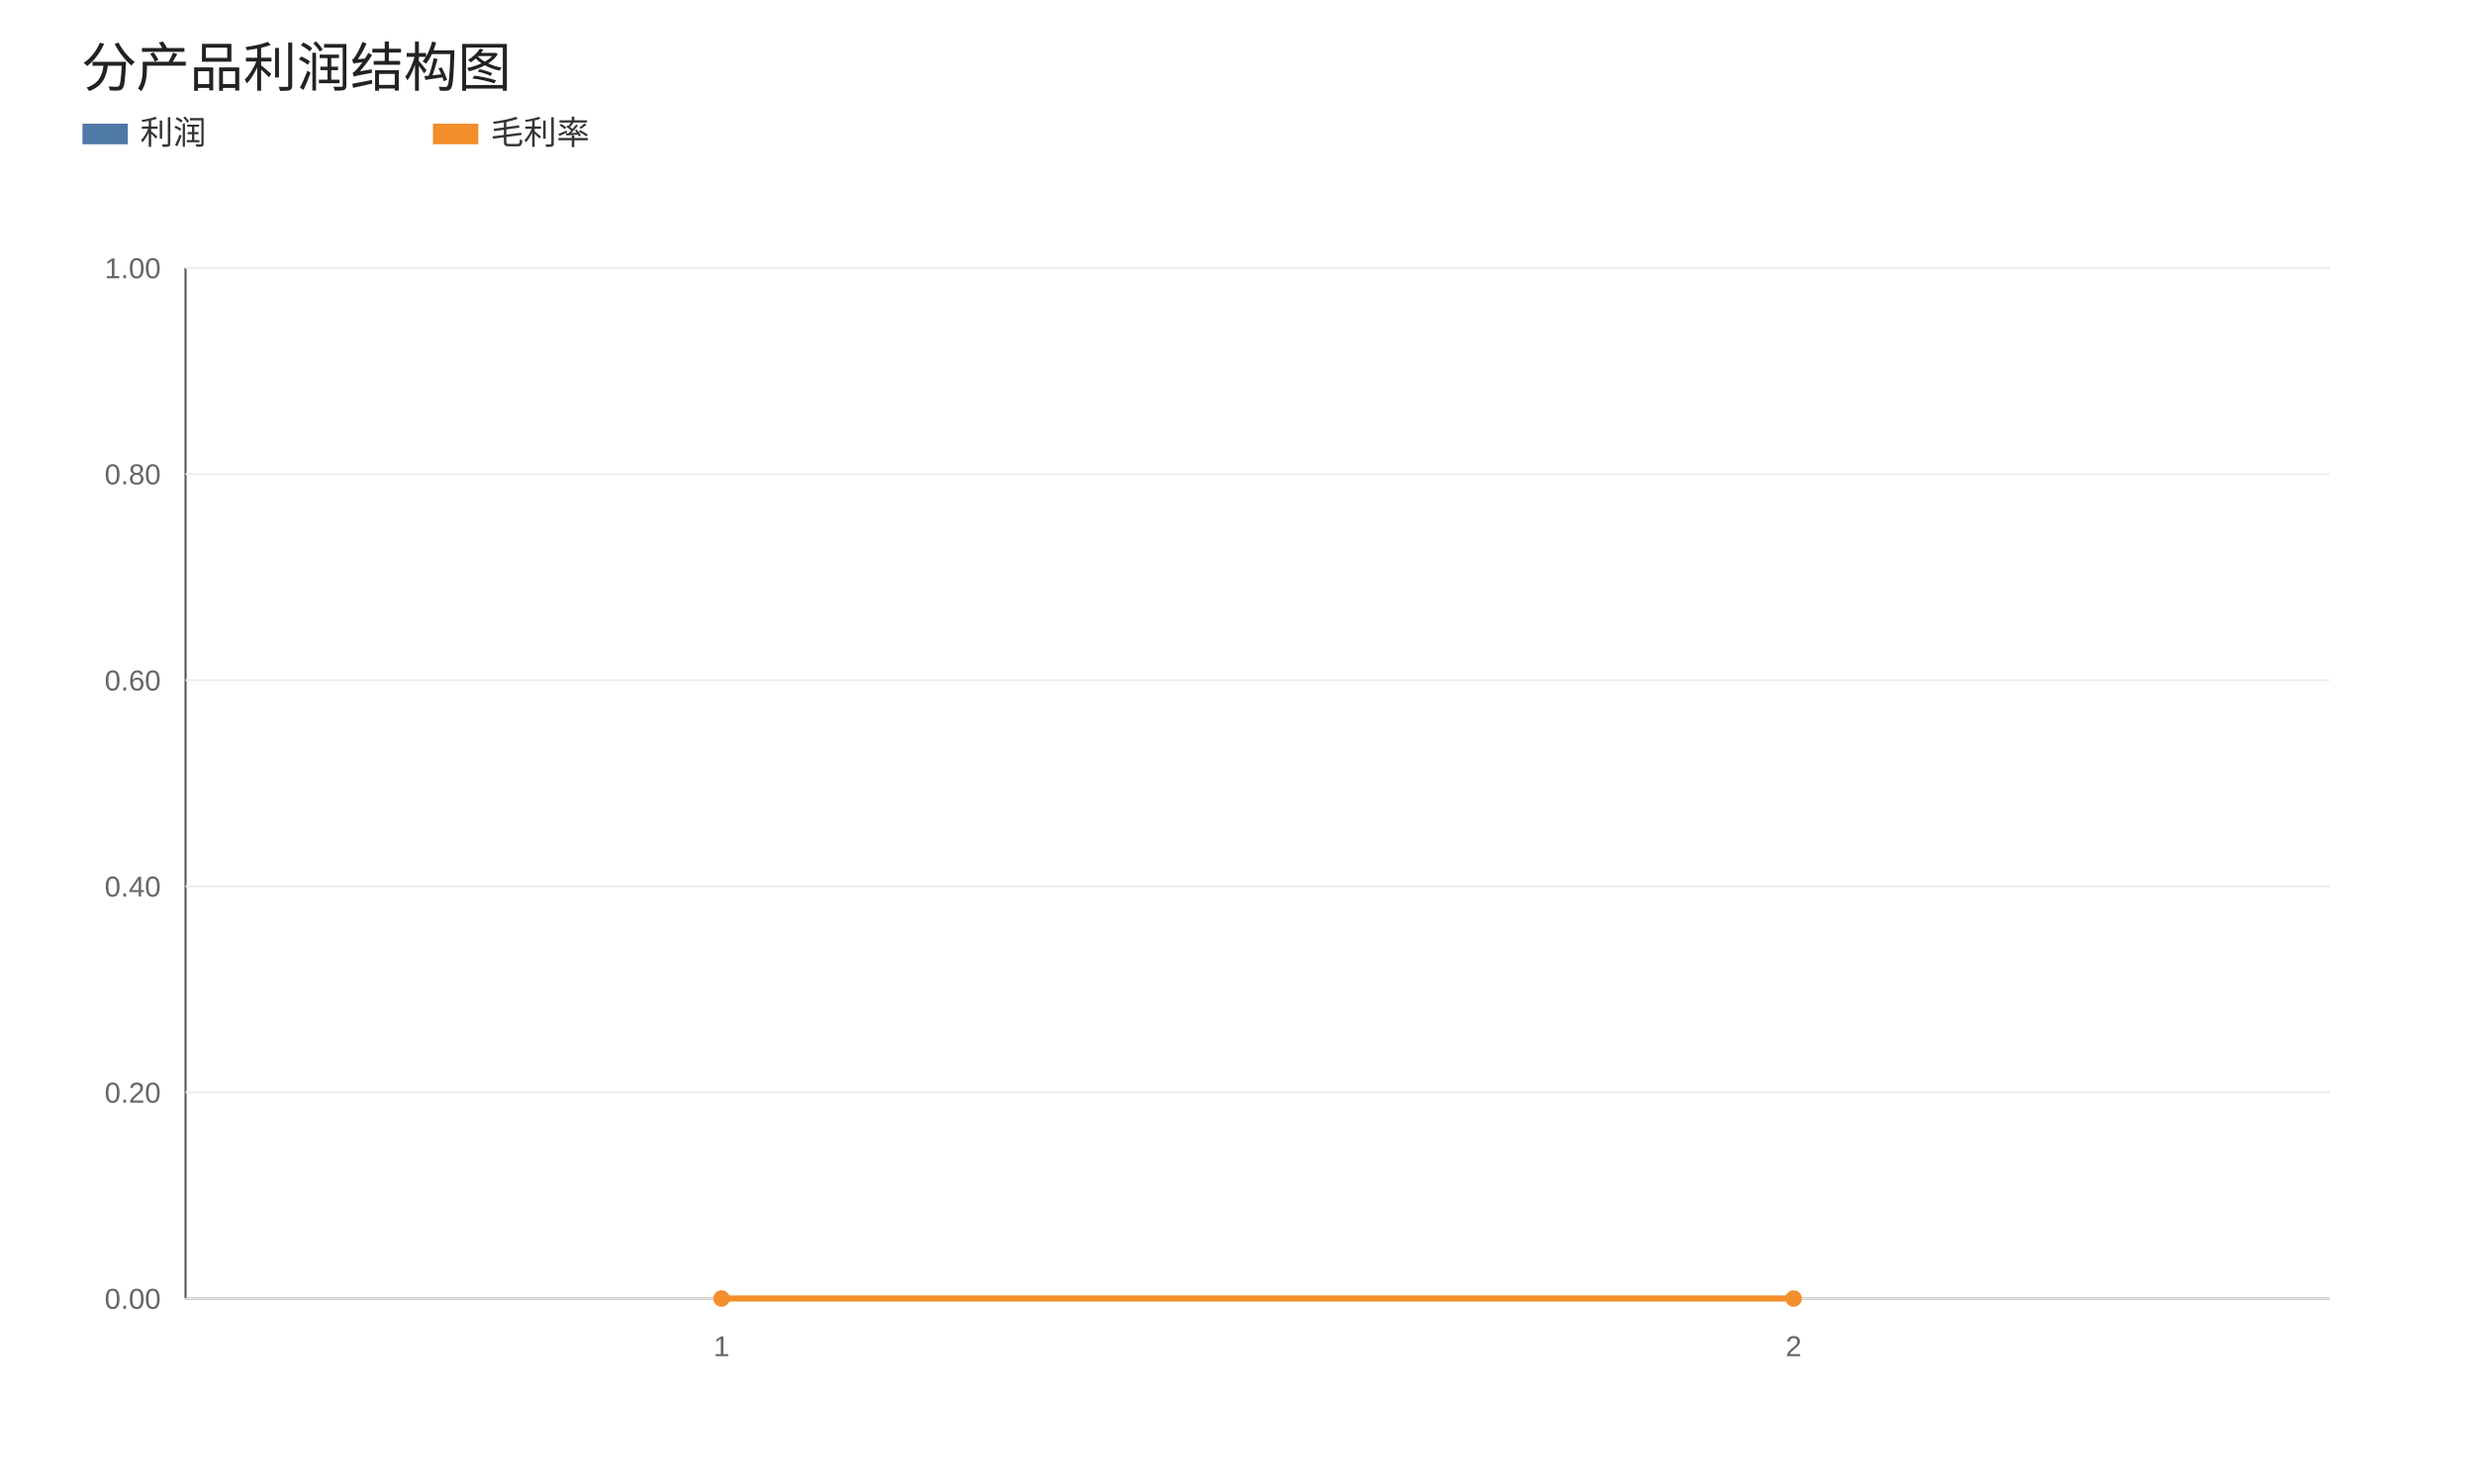
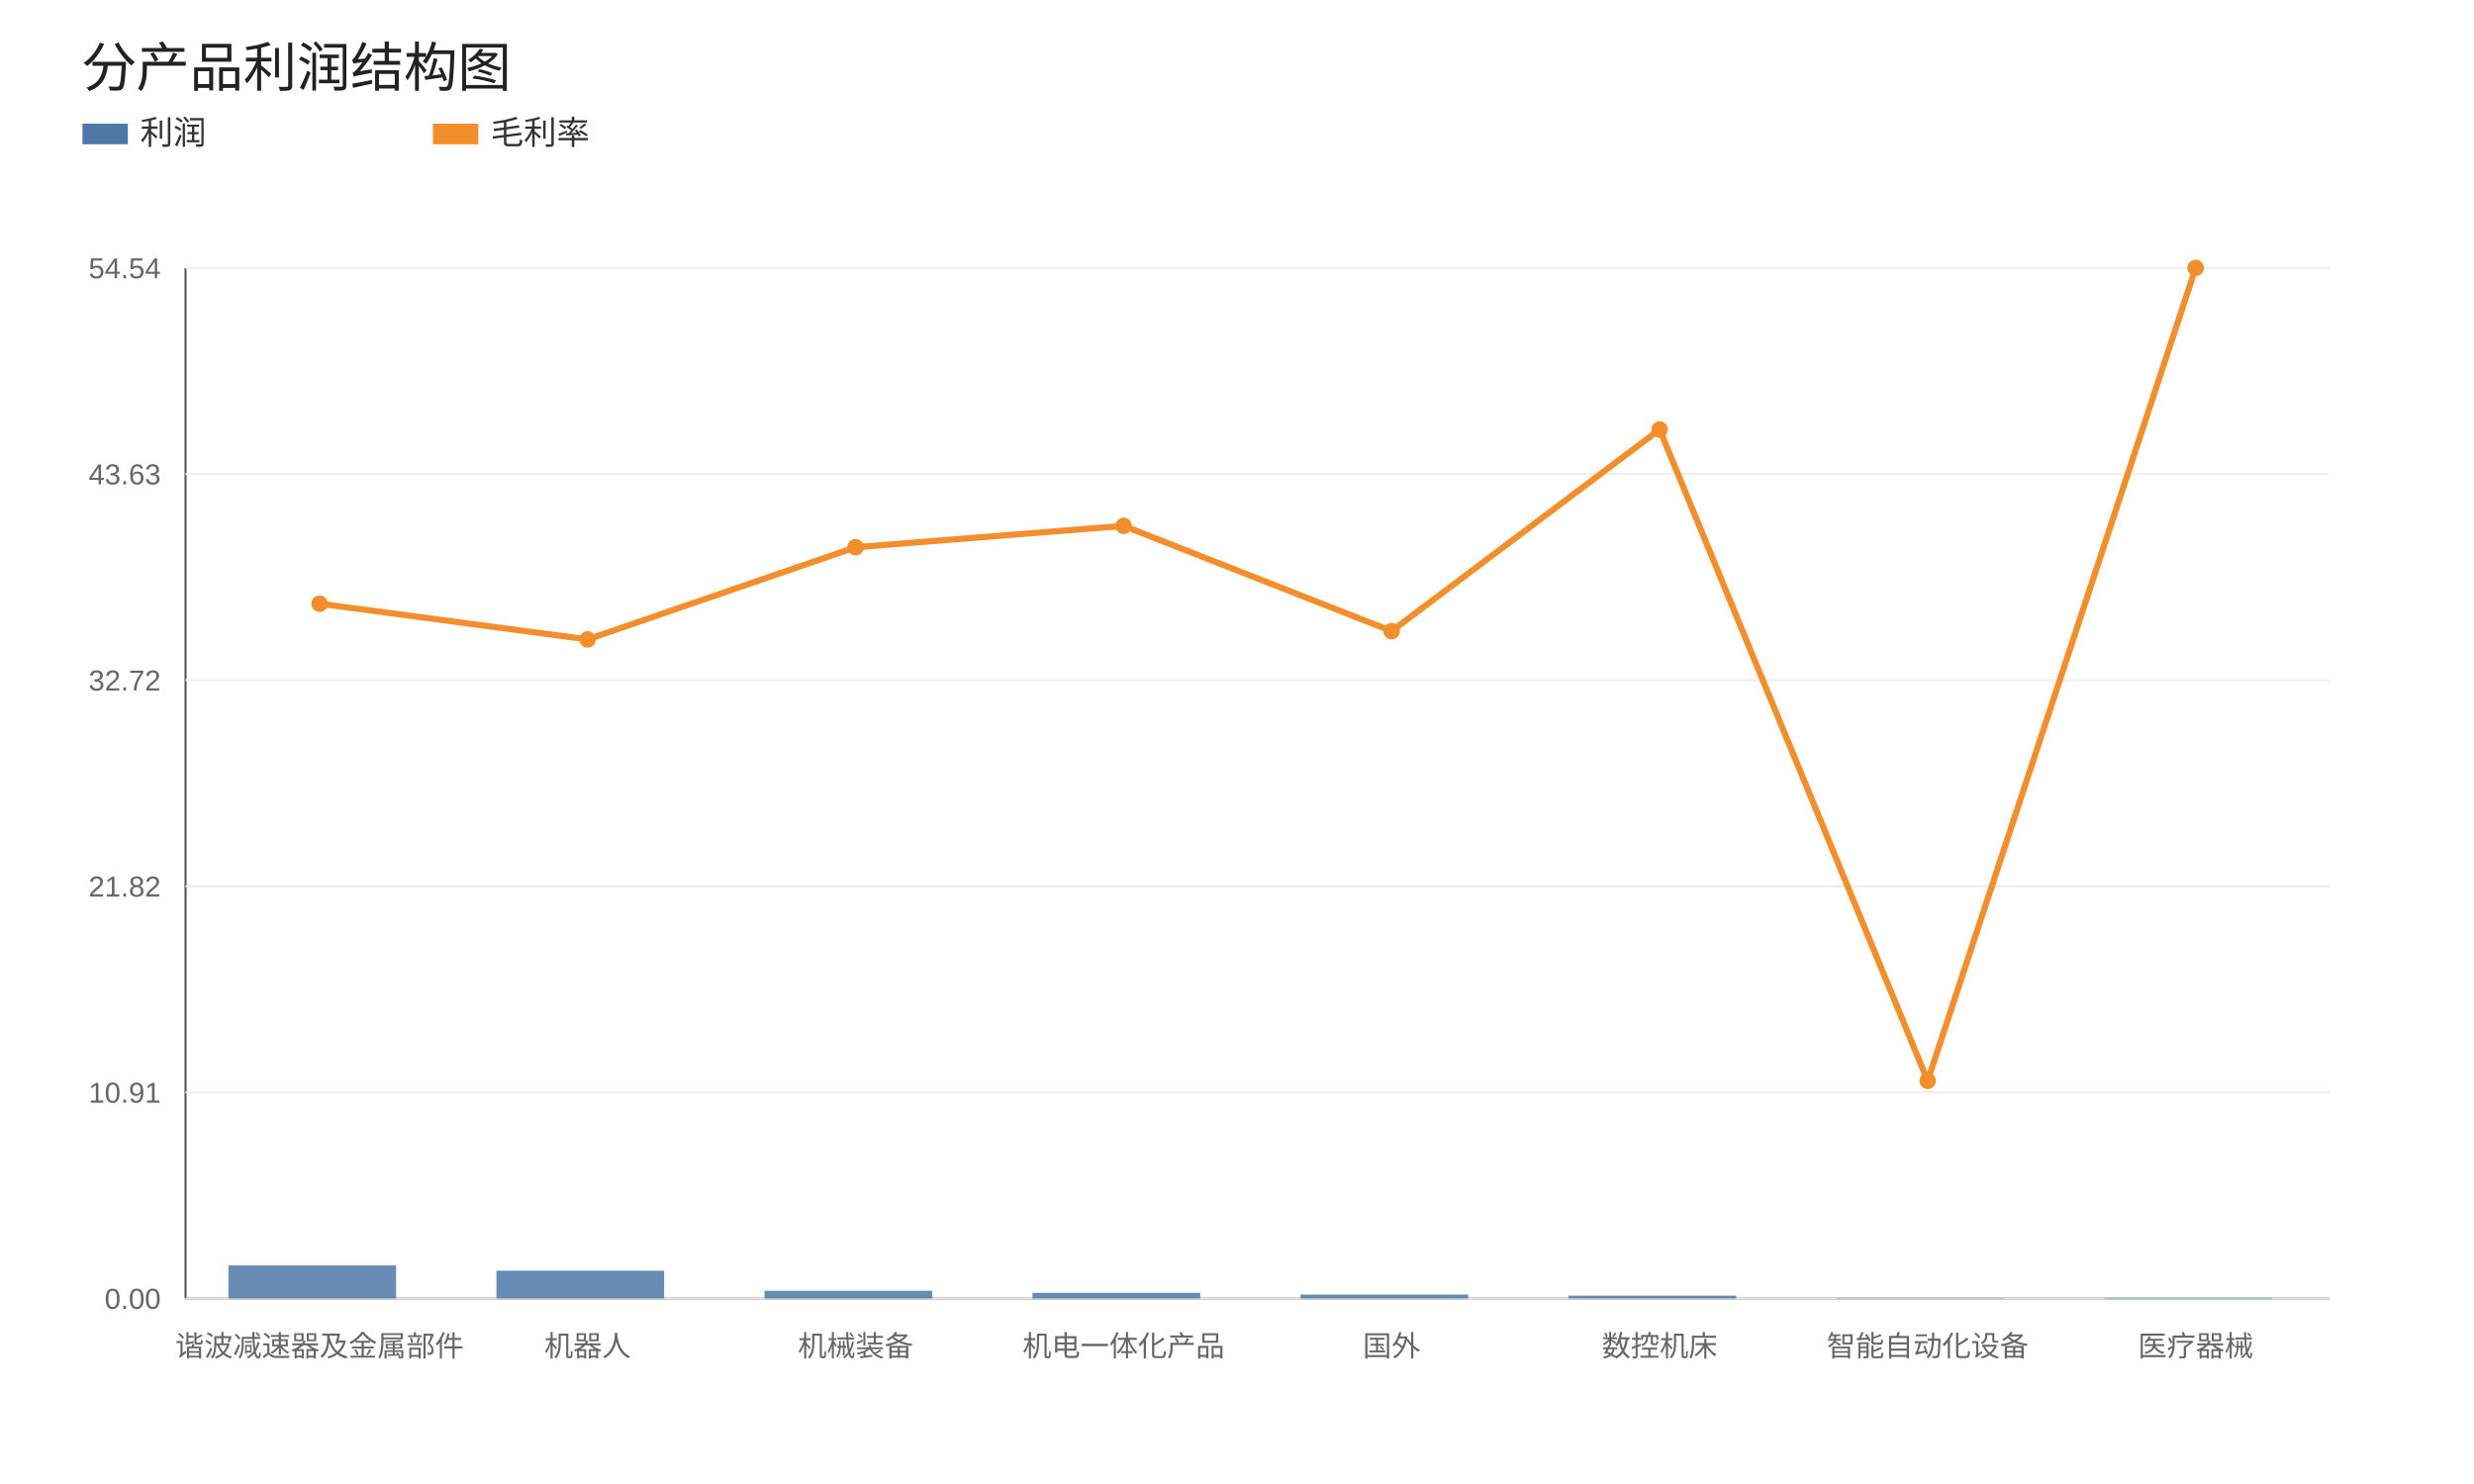
<svg xmlns="http://www.w3.org/2000/svg" width="1200" height="720" viewBox="0 0 1200 720">
  <rect x="0" y="0" width="100%" height="100%" fill="#ffffff" />
  <text x="40" y="42" font-size="26" font-family="Arial, PingFang SC, Microsoft YaHei, sans-serif" fill="#222">分产品利润结构图</text>
  <rect x="40" y="60" width="22" height="10" fill="#4E79A7" />
  <text x="68" y="70" font-size="16" font-family="Arial, PingFang SC, Microsoft YaHei, sans-serif" fill="#333">利润</text>
  <rect x="210" y="60" width="22" height="10" fill="#F28E2B" />
  <text x="238" y="70" font-size="16" font-family="Arial, PingFang SC, Microsoft YaHei, sans-serif" fill="#333">毛利率</text>
  <line x1="90" y1="130" x2="90" y2="630" stroke="#555" stroke-width="1" />
  <line x1="90" y1="630.0" x2="1130" y2="630.0" stroke="#555" stroke-width="1" />
  <line x1="90" y1="630.0" x2="1130" y2="630.0" stroke="#eee" stroke-width="1" />
  <text x="78" y="635.0" text-anchor="end" font-size="14" font-family="Arial, PingFang SC, Microsoft YaHei, sans-serif" fill="#666">0.00</text>
  <line x1="90" y1="530.0" x2="1130" y2="530.0" stroke="#eee" stroke-width="1" />
-   <text x="78" y="535.0" text-anchor="end" font-size="14" font-family="Arial, PingFang SC, Microsoft YaHei, sans-serif" fill="#666">0.20</text>
-   <line x1="90" y1="430.0" x2="1130" y2="430.0" stroke="#eee" stroke-width="1" />
-   <text x="78" y="435.0" text-anchor="end" font-size="14" font-family="Arial, PingFang SC, Microsoft YaHei, sans-serif" fill="#666">0.40</text>
-   <line x1="90" y1="330.0" x2="1130" y2="330.0" stroke="#eee" stroke-width="1" />
-   <text x="78" y="335.0" text-anchor="end" font-size="14" font-family="Arial, PingFang SC, Microsoft YaHei, sans-serif" fill="#666">0.60</text>
-   <line x1="90" y1="230" x2="1130" y2="230" stroke="#eee" stroke-width="1" />
-   <text x="78" y="235" text-anchor="end" font-size="14" font-family="Arial, PingFang SC, Microsoft YaHei, sans-serif" fill="#666">0.80</text>
+   <text x="78" y="535.0" text-anchor="end" font-size="14" font-family="Arial, PingFang SC, Microsoft YaHei, sans-serif" fill="#666">10.91</text>
+   <line x1="90" y1="430" x2="1130" y2="430" stroke="#eee" stroke-width="1" />
+   <text x="78" y="435" text-anchor="end" font-size="14" font-family="Arial, PingFang SC, Microsoft YaHei, sans-serif" fill="#666">21.82</text>
+   <line x1="90" y1="330" x2="1130" y2="330" stroke="#eee" stroke-width="1" />
+   <text x="78" y="335" text-anchor="end" font-size="14" font-family="Arial, PingFang SC, Microsoft YaHei, sans-serif" fill="#666">32.72</text>
+   <line x1="90" y1="230.0" x2="1130" y2="230.0" stroke="#eee" stroke-width="1" />
+   <text x="78" y="235.0" text-anchor="end" font-size="14" font-family="Arial, PingFang SC, Microsoft YaHei, sans-serif" fill="#666">43.63</text>
  <line x1="90" y1="130.0" x2="1130" y2="130.0" stroke="#eee" stroke-width="1" />
-   <text x="78" y="135.0" text-anchor="end" font-size="14" font-family="Arial, PingFang SC, Microsoft YaHei, sans-serif" fill="#666">1.00</text>
-   <text x="350.0" y="658" text-anchor="middle" font-size="14" font-family="Arial, PingFang SC, Microsoft YaHei, sans-serif" fill="#666">1</text>
-   <text x="870.0" y="658" text-anchor="middle" font-size="14" font-family="Arial, PingFang SC, Microsoft YaHei, sans-serif" fill="#666">2</text>
-   <rect x="173.20" y="630.00" width="325.31" height="0.00" fill="#4E79A7" opacity="0.85" />
-   <rect x="693.20" y="630.00" width="325.31" height="0.00" fill="#4E79A7" opacity="0.85" />
-   <polyline fill="none" stroke="#F28E2B" stroke-width="3" points="350.00,630.00 870.00,630.00" />
-   <circle cx="350.00" cy="630.00" r="4" fill="#F28E2B" />
-   <circle cx="870.00" cy="630.00" r="4" fill="#F28E2B" />
+   <text x="78" y="135.0" text-anchor="end" font-size="14" font-family="Arial, PingFang SC, Microsoft YaHei, sans-serif" fill="#666">54.54</text>
+   <text x="155.0" y="658" text-anchor="middle" font-size="14" font-family="Arial, PingFang SC, Microsoft YaHei, sans-serif" fill="#666">谐波减速器及金属部件</text>
+   <text x="285.0" y="658" text-anchor="middle" font-size="14" font-family="Arial, PingFang SC, Microsoft YaHei, sans-serif" fill="#666">机器人</text>
+   <text x="415.0" y="658" text-anchor="middle" font-size="14" font-family="Arial, PingFang SC, Microsoft YaHei, sans-serif" fill="#666">机械装备</text>
+   <text x="545.0" y="658" text-anchor="middle" font-size="14" font-family="Arial, PingFang SC, Microsoft YaHei, sans-serif" fill="#666">机电一体化产品</text>
+   <text x="675.0" y="658" text-anchor="middle" font-size="14" font-family="Arial, PingFang SC, Microsoft YaHei, sans-serif" fill="#666">国外</text>
+   <text x="805.0" y="658" text-anchor="middle" font-size="14" font-family="Arial, PingFang SC, Microsoft YaHei, sans-serif" fill="#666">数控机床</text>
+   <text x="935.0" y="658" text-anchor="middle" font-size="14" font-family="Arial, PingFang SC, Microsoft YaHei, sans-serif" fill="#666">智能自动化设备</text>
+   <text x="1065.0" y="658" text-anchor="middle" font-size="14" font-family="Arial, PingFang SC, Microsoft YaHei, sans-serif" fill="#666">医疗器械</text>
+   <rect x="110.80" y="613.96" width="81.33" height="16.04" fill="#4E79A7" opacity="0.85" />
+   <rect x="240.80" y="616.52" width="81.33" height="13.48" fill="#4E79A7" opacity="0.85" />
+   <rect x="370.80" y="626.24" width="81.33" height="3.76" fill="#4E79A7" opacity="0.85" />
+   <rect x="500.80" y="627.25" width="81.33" height="2.75" fill="#4E79A7" opacity="0.85" />
+   <rect x="630.80" y="628.07" width="81.33" height="1.93" fill="#4E79A7" opacity="0.85" />
+   <rect x="760.80" y="628.62" width="81.33" height="1.38" fill="#4E79A7" opacity="0.85" />
+   <rect x="890.80" y="629.82" width="81.33" height="0.18" fill="#4E79A7" opacity="0.85" />
+   <rect x="1020.80" y="629.72" width="81.33" height="0.28" fill="#4E79A7" opacity="0.85" />
+   <polyline fill="none" stroke="#F28E2B" stroke-width="3" points="155.00,292.91 285.00,310.23 415.00,265.50 545.00,255.14 675.00,306.20 805.00,208.38 935.00,524.39 1065.00,130.00" />
+   <circle cx="155.00" cy="292.91" r="4" fill="#F28E2B" />
+   <circle cx="285.00" cy="310.23" r="4" fill="#F28E2B" />
+   <circle cx="415.00" cy="265.50" r="4" fill="#F28E2B" />
+   <circle cx="545.00" cy="255.14" r="4" fill="#F28E2B" />
+   <circle cx="675.00" cy="306.20" r="4" fill="#F28E2B" />
+   <circle cx="805.00" cy="208.38" r="4" fill="#F28E2B" />
+   <circle cx="935.00" cy="524.39" r="4" fill="#F28E2B" />
+   <circle cx="1065.00" cy="130.00" r="4" fill="#F28E2B" />
</svg>
